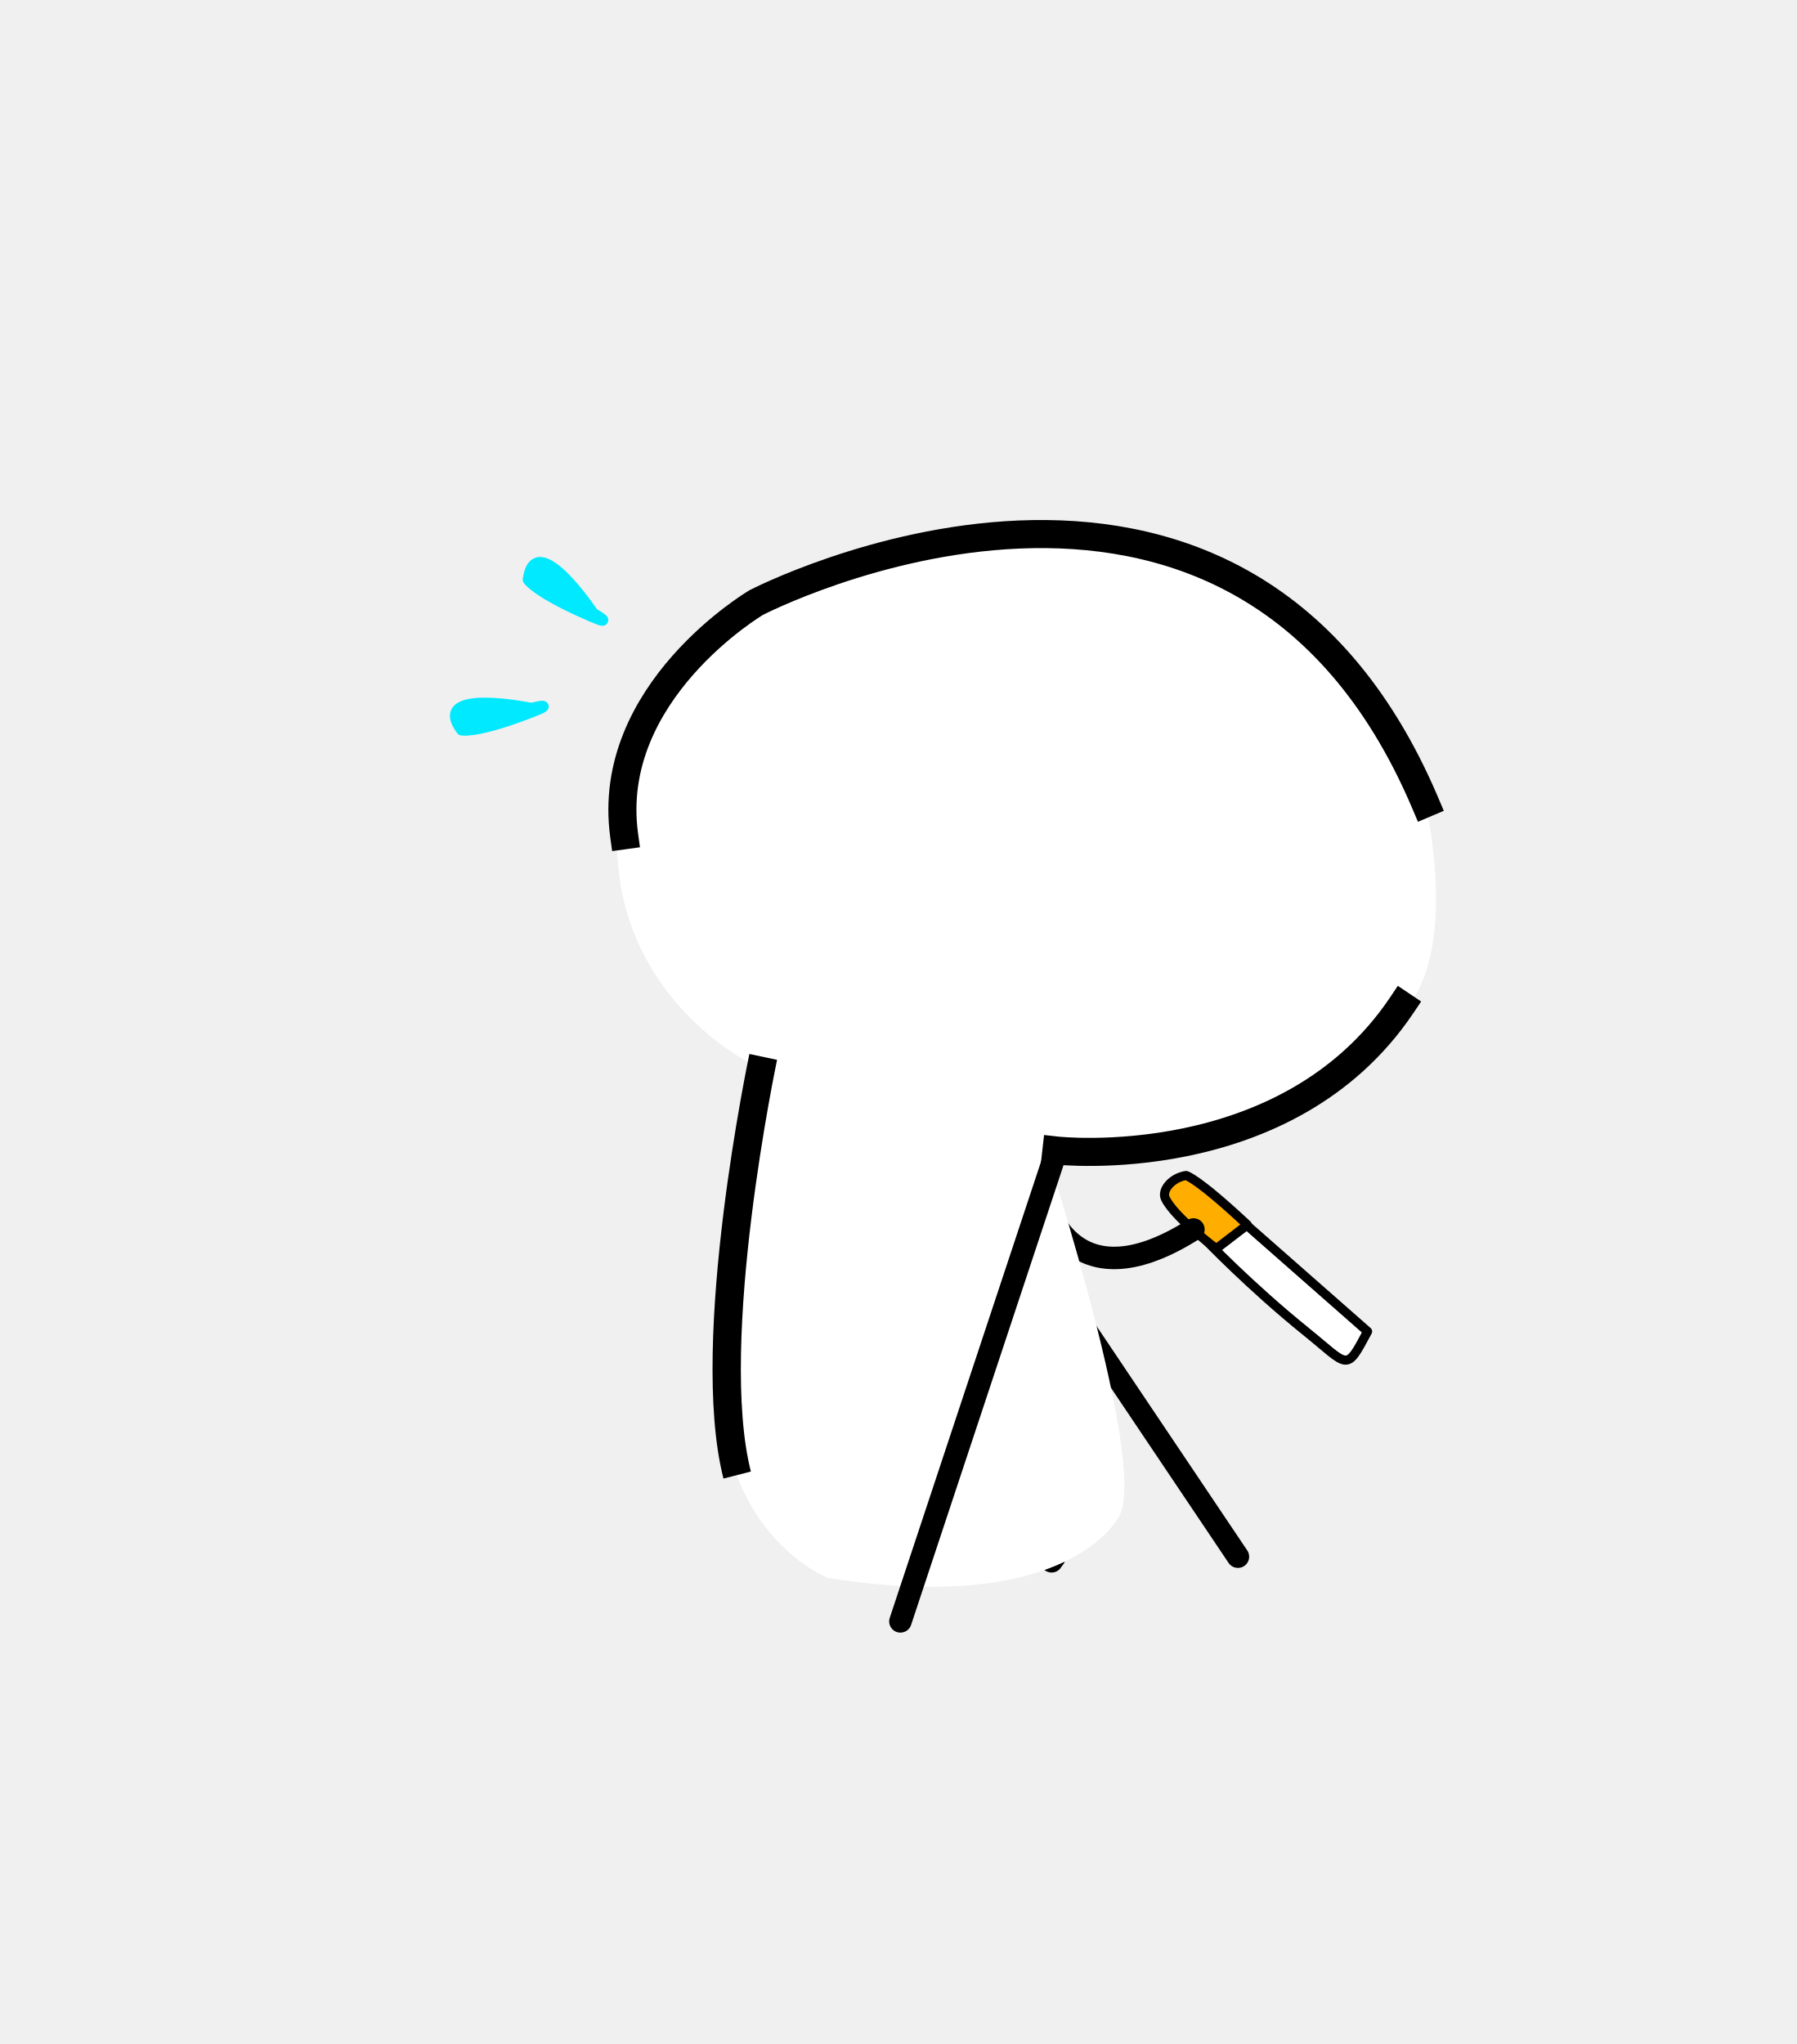
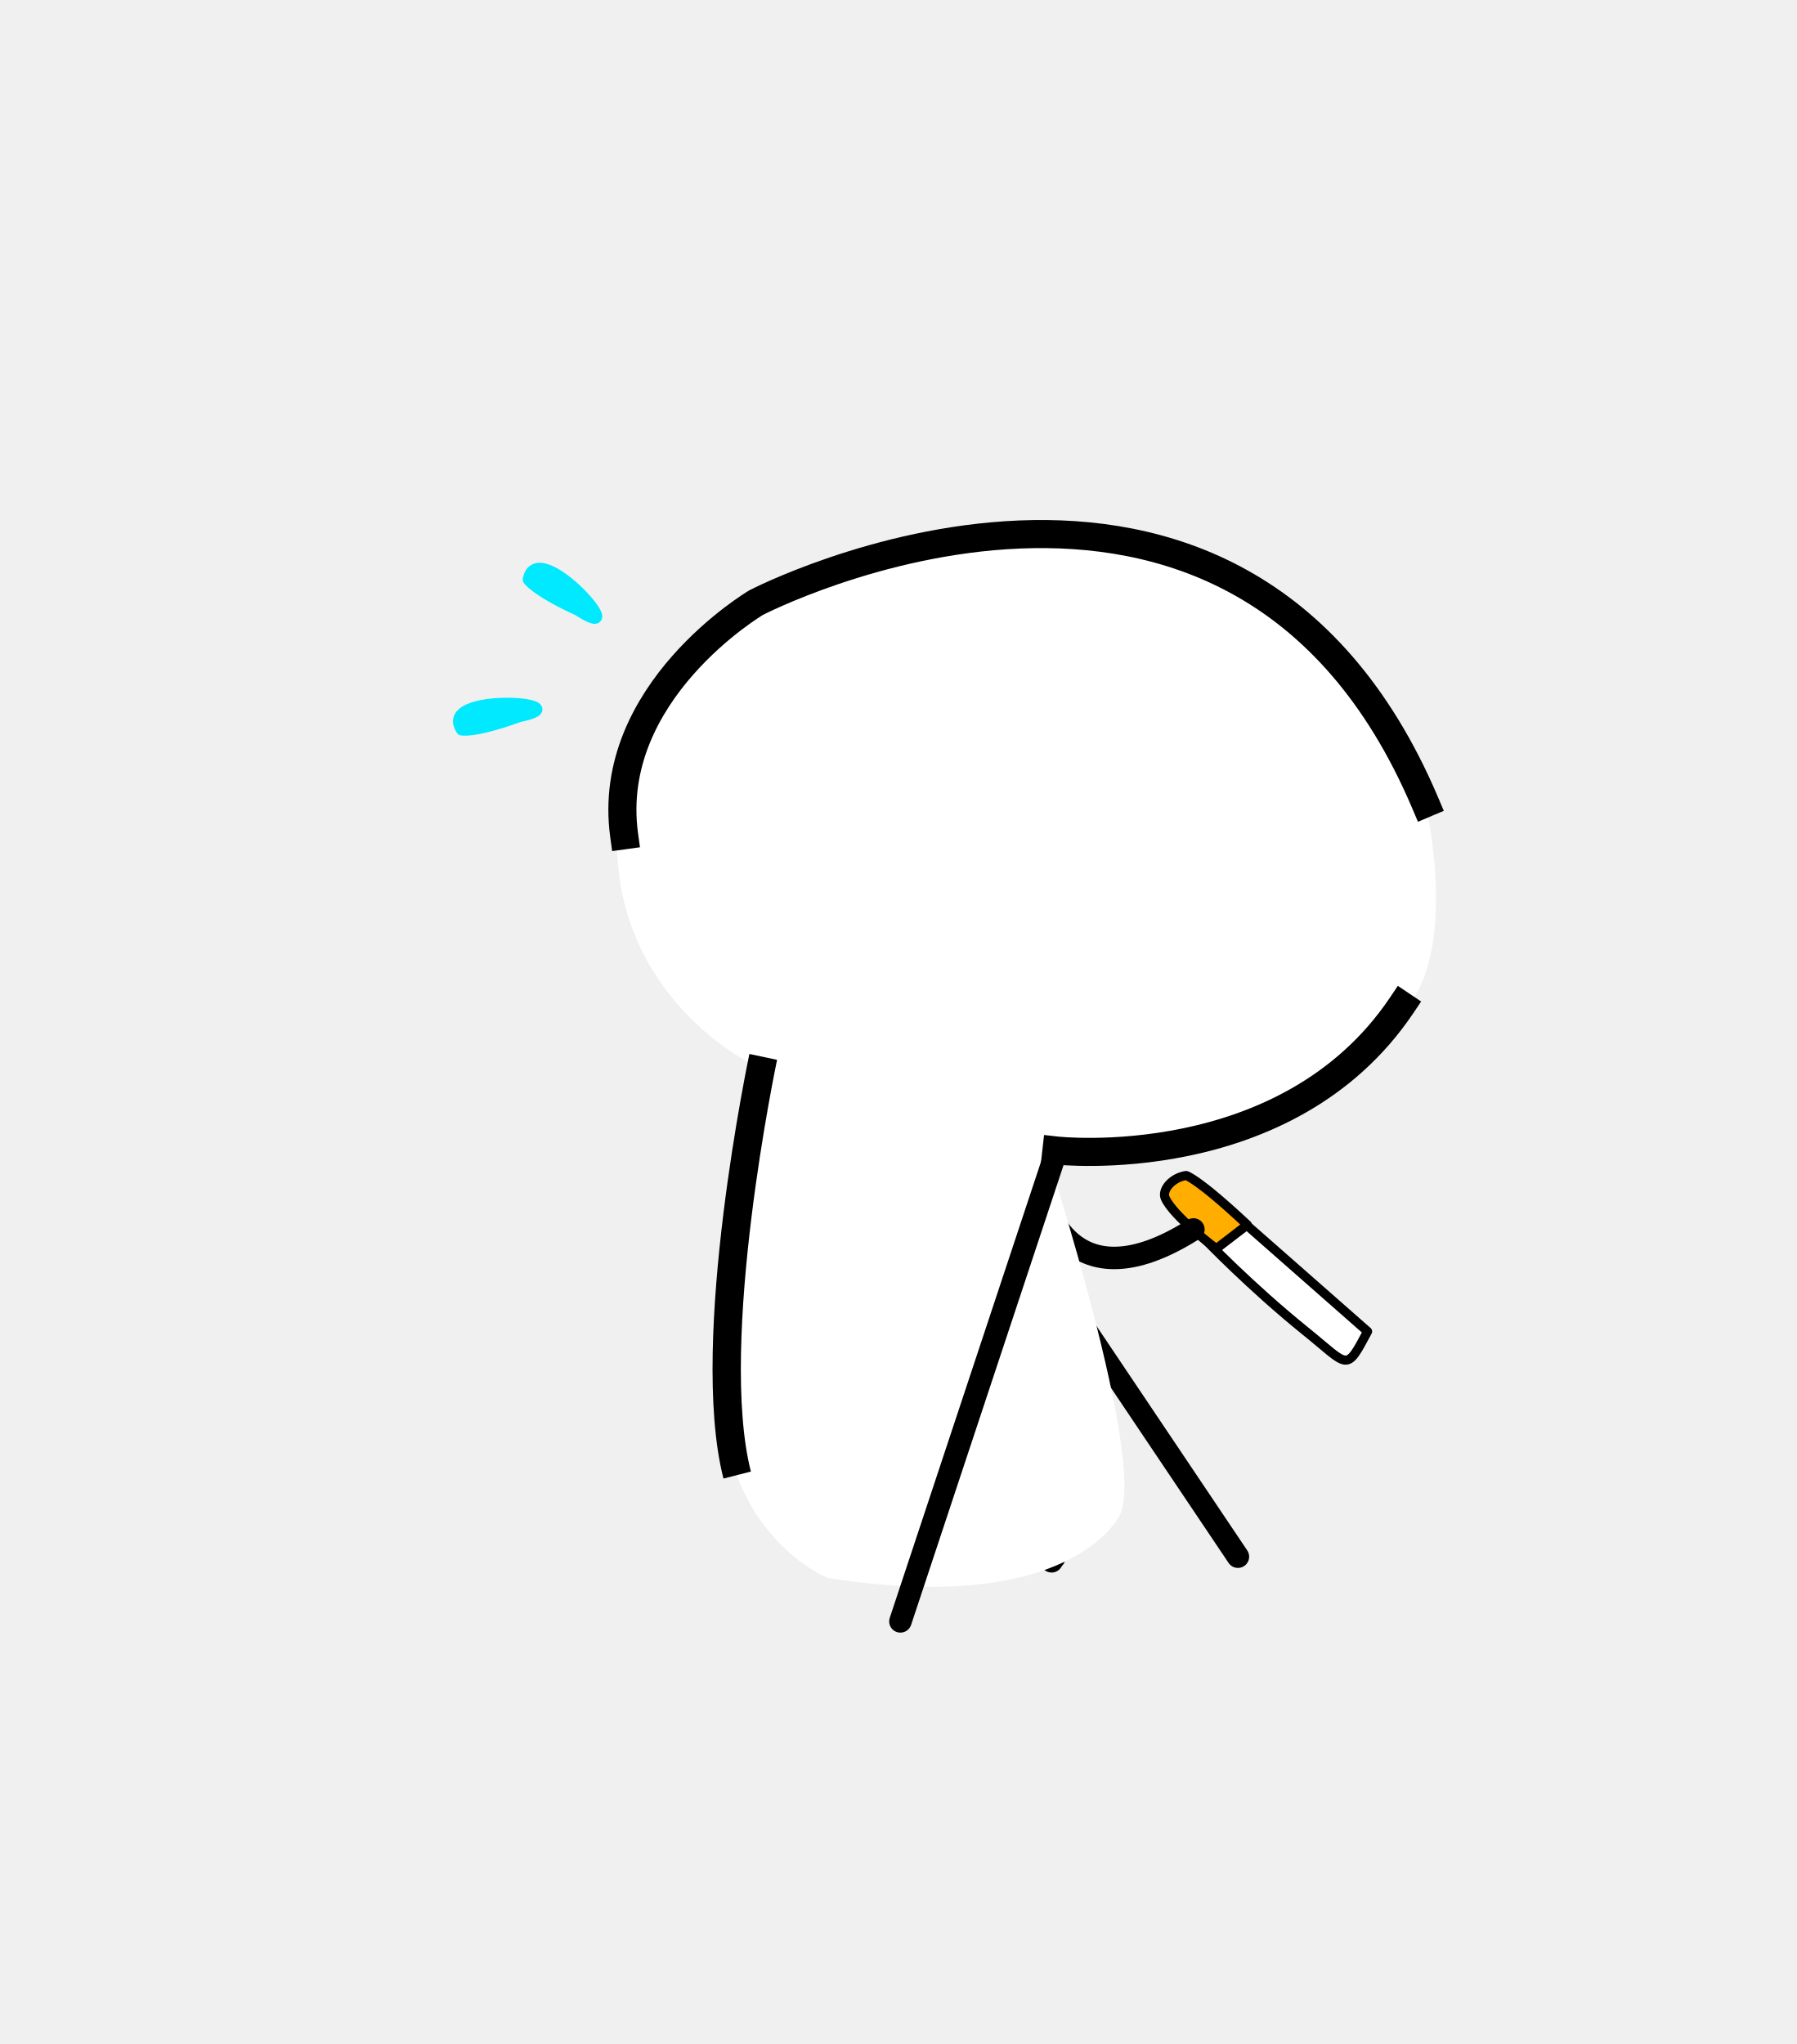
<svg xmlns="http://www.w3.org/2000/svg" xmlns:xlink="http://www.w3.org/1999/xlink" height="182" width="160" version="1.1" id="svg524">
  <defs id="defs516">
    <path d="M1.35 0h.2l.55.1.45.35q.45.45.45 1L2.55 2.6q-.45.4-1 .4l-.8-.2-.25-.2-.45-.7v-.15L0 1.45v-.1q.05-.5.5-.9l.25-.2Q1 .05 1.3 0h.05m.45.85L1.55.8Q1.2.75 1 1q-.2.15-.2.45v.15l.15.45H1l.05.05.2.1.3.05.55-.2.15-.6-.05-.3L2.1 1 2.05.95 1.9.85h-.1" fill-rule="evenodd" id="a" />
    <use height="3" transform="translate(.8)" width="3" xlink:href="#a" id="c" />
    <g id="b">
      <path d="M.35-60h3.9l1.2.55 3.85-8.6 3.9 8.6 1.25-.55 3.15 3.05 1.1 1.1-1.1-1.1 1.15 1.1h-.05l-.35.4.1.1q2.1 2.05 2.3 4.55l.05.6q0 1.65-.8 3.1l-.25.45-1.4 1.7.1.1-.3.3-3.25.9v4.7l-3.25.7-3.15.9.65 1.6L12.5-37q1.7-.6 3-.6 1.55 0 2.15.6.8.8.8 2 0 1.1-.75 1.85-1.05 1.05-4.1 1.25l-1.25.05.35 1.5 1.5-.05-.05 2.75-1.5 1.25v6.75H8.1v1.55h6.6q.7 0 1.15.4.55.55.55 1.65 0 1.05-.55 1.6-.45.45-1.15.45H8.1v.95H.5l-3.55 3.5V-3q0 .7-.45 1.15-.55.55-1.6.55-1.1 0-1.65-.55-.4-.45-.4-1.15v-6.55H-8.7l-1.7-1.1-1.75-3.9v-3.9l.45-.4q.75-.6 1.35-1.55l-1.25-1-.7.95.4-10.95 1.75-12.8.4.35.75-.7-1-1.1q-1.5-1.9-1.5-4.15l.05-1q.35-2.3 2.45-4.25l-.75-.75.5-3.95.65.3 3.85-8.6 3.85 8.6L.35-60m12.9 16.4l.75-1.55v-1.35h-1.5v1.45h.55l-.55 1.45h.75m-2.95 0l.8-1.55v-1.35H9.55v1.45h.55l-.55 1.45h.75" fill="#fff" fill-rule="evenodd" transform="translate(21.55 71)" id="path509" />
      <path d="M.35-60l-1.25.55-3.85-8.6-3.85 8.6-.65-.3-.55-.25 5.05-11 5.1 11m-10.1 4.2l.75.75q-2.1 1.95-2.45 4.25l-.05 1q0 2.25 1.5 4.15l1 1.1-.75.7-.4-.35-.6-.7q-1.8-2.2-1.8-4.9l.05-1q.35-2.8 2.75-5m-2.55 35.35l.7-.95 1.25 1q-.6.95-1.35 1.55l-.45.4q-.7.45-1.6.45-.95 0-2.65-1.1l-1.9-.65q-.9 0-1.3.55l-.6.95-1.35-.75 1.2-1.65q.8-.8 1.95-.8 1.1 0 2.25.8 1.65.85 2.55.85.65 0 1.3-.65m3.6 10.9h1.55V-3q0 .7.4 1.15.55.55 1.65.55 1.05 0 1.6-.55.45-.45.45-1.15v-6.55h1.5v6.6q0 1.25-.8 2.05-.9.9-2.75.9Q-7 0-7.9-.9q-.8-.8-.8-2.05v-6.6m16.8-3.5V-14h6.6q.7 0 1.15-.45.55-.55.55-1.6 0-1.1-.55-1.65-.45-.4-1.15-.4H8.1v-1.55h6.65q1.25 0 2.05.8.9.9.9 2.8 0 1.85-.9 2.75l-.3.25q-.75.55-1.75.55H8.1v-.55m6.1-17.35l-1.5.05-.35-1.5 1.25-.05q3.05-.2 4.1-1.25.75-.75.75-1.85 0-1.2-.8-2-.6-.6-2.15-.6-1.3 0-3 .6l-3.35 1.25-.65-1.6 3.15-.9 3.25-.7.75-.05q2.2 0 3.25 1.05Q20-36.9 20-35.1q0 1.85-1 2.85l-.4.35q-1.6 1.2-4.4 1.5m4.25-14.45l-.1-.1 1.4-1.7.25-.45q.8-1.45.8-3.1l-.05-.6q-.2-2.5-2.3-4.55l-.1-.1.35-.4h.05l.3-.35q2.55 2.35 2.75 5.4l.05.6q0 1.9-.9 3.55-.7 1.25-1.9 2.4l-.6-.6m-4-15.15l-1.25.55-3.9-8.6-3.85 8.6-1.2-.55L9.3-71l5.15 11M10.3-43.6h-.75l.55-1.45h-.55v-1.45h1.55v1.35l-.8 1.55m2.95 0h-.75l.55-1.45h-.55v-1.45H14v1.35l-.75 1.55" fill-rule="evenodd" transform="translate(21.55 71)" id="path511" />
      <path d="M4.25-60H.35m12.3 40.35v-6.75m6.05-29.45l-1.1-1.1" fill="none" stroke="#000" stroke-linecap="round" stroke-linejoin="round" transform="translate(21.55 71)" id="path513" />
    </g>
  </defs>
  <path d="m 111.05,109.121 10.727,9.432 c -1.963,3.68 -1.636,3.113 -5.467,0.021 -4.99,-4.02 -9.058,-8.279 -9.058,-8.279" style="clip-rule:evenodd;fill:#ffffff;fill-rule:evenodd;stroke:#000000;stroke-width:0.812;stroke-linecap:round;stroke-linejoin:round;stroke-miterlimit:1.5;stroke-dasharray:none;stroke-opacity:1" id="path929" />
  <path d="m 108.302,111.187 c 0,0 -3.789,-2.842 -4.543,-4.503 -0.322,-0.708 0.579,-1.822 1.855,-2.016 0,0 0.962,0.192 5.457,4.395 z" style="clip-rule:evenodd;fill:#ffae00;fill-rule:evenodd;stroke:#000000;stroke-width:0.812;stroke-linecap:round;stroke-linejoin:round;stroke-miterlimit:1.5;stroke-dasharray:none;stroke-opacity:1" id="path933" />
  <g id="layer3">
    <g style="clip-rule:evenodd;fill-rule:evenodd;stroke-linecap:round;stroke-linejoin:round;stroke-miterlimit:1.5" id="g614" transform="translate(8.399608,-0.512683)">
      <g transform="translate(0.742418,0.318182)" id="g532">
        <path d="m 84.5,139.215 -2.663,-29.072 19.252,28.661" style="fill:none;stroke:#000000;stroke-width:2px" id="path530" />
      </g>
      <g transform="translate(0.742418,0.318182)" id="g536">
        <path d="m 66.8,139.835 3.54,-30.095 14.396,29.152" style="fill:none;stroke:#000000;stroke-width:2px" id="path534" />
      </g>
      <path d="m 84.508,107.015 c 0,0 2.121,10.076 13.363,2.97" style="fill:none;stroke:#000000;stroke-width:2px" id="path538" />
      <g transform="matrix(2,0,0,2,83.0834,144.518)" id="g574">
        <g id="body-fill" transform="matrix(0.5,0,0,0.5,-41.1705,-72.1)">
          <path d="m 57.045,94.382 c 0,0 -15.745,-8.331 -9.788,-27.516 2.547,-8.201 7.646,-11.561 12.54,-13.745 6.205,-2.771 12.081,-3.166 12.004,-3.803 0,0 14.684,-3.512 20.7,-0.504 6.016,3.008 9.152,1.6 18.048,11.328 8.896,9.728 3.008,7.168 7.232,12.096 0,0 3.2,14.144 -2.88,18.688 0,0 -8.192,13.376 -30.912,12.032 0,0 8.896,27.392 6.464,32.128 0,0 -4.16,8.96 -25.856,5.504 0,0 -10.88,-4.288 -9.152,-20.224 l 3.2,-25.088 z" style="fill:#ffffff;stroke:#ffffff;stroke-width:0.21px;stroke-linecap:square" id="path540" />
        </g>
        <g id="g555">
          <g transform="matrix(0.5,0,0,0.5,-41.1705,-72.1)" id="g545">
            <path d="m 84.929,102.638 c 0,0 20.5,2.304 30.74,-12.928" style="fill:none;stroke:#000000;stroke-width:2.5px;stroke-linecap:square" id="path543" />
          </g>
          <g transform="matrix(0.5,0,0,0.5,-41.1705,-72.1)" id="g549">
-             <path d="m 43.661,54.807 c 0,0 -5.12,-7.68 -5.76,-3.008 0,0 0.576,0.96 4.48,2.752 3.904,1.792 1.28,0.256 1.28,0.256 z" style="fill:#00e9ff;stroke:#00e9ff;stroke-width:1px" id="path547" />
+             <path d="m 37.901,51.799 c 0,0 0.576,0.96 4.48,2.752 5.159,3.366 -3.701,-6.872 -4.48,-2.752 z" style="fill:#00e9ff;stroke:#00e9ff;stroke-width:1px" id="path547" />
          </g>
          <g transform="matrix(0.356055,-0.351034,0.351034,0.356055,-56.8644,-44.6486)" id="g553">
-             <path d="m 43.661,54.807 c 0,0 -5.12,-7.68 -5.76,-3.008 0,0 0.576,0.96 4.48,2.752 3.904,1.792 1.28,0.256 1.28,0.256 z" style="fill:#00e9ff;stroke:#00e9ff;stroke-width:1px" id="path551" />
+             <path d="m 37.901,51.799 c 0,0 0.576,0.96 4.48,2.752 5.159,3.366 -3.701,-6.872 -4.48,-2.752 z" style="fill:#00e9ff;stroke:#00e9ff;stroke-width:1px" id="path551" />
          </g>
        </g>
        <g transform="matrix(0.5,0,0,0.5,-41.1705,-72.1)" id="g559">
          <path d="m 58.82,94.303 c 0,0 -5.36,25.312 -2.32,37.232" style="fill:none;stroke:#000000;stroke-width:2.52px;stroke-linecap:butt" id="path557" />
        </g>
        <g transform="matrix(0.501262,-0.00146963,-0.00146963,0.501712,-41.2946,-71.681)" id="g563">
          <path d="M 85.02,102.466 71.527,143.442" style="fill:none;stroke:#000000;stroke-width:2px" id="path561" />
        </g>
        <g id="cigarette" transform="matrix(0.479079,0.893483,-0.4351,0.233297,-10.6372,-29.0646)">
          <g transform="matrix(0.5,0,0,0.5,-41.1705,-72.1)" id="g567" />
          <g transform="matrix(0.5,0,0,0.5,-41.1705,-72.1)" id="g571" />
        </g>
      </g>
      <g transform="translate(1)" id="g578">
        <path d="m 46.178,74.886 c -1.75,-12.75 11.76,-20.72 11.76,-20.72 0,0 42.627,-22.12 59.587,17.88" style="fill:none;stroke:#000000;stroke-width:2.5px;stroke-linecap:square" id="path576" />
      </g>
    </g>
  </g>
</svg>
